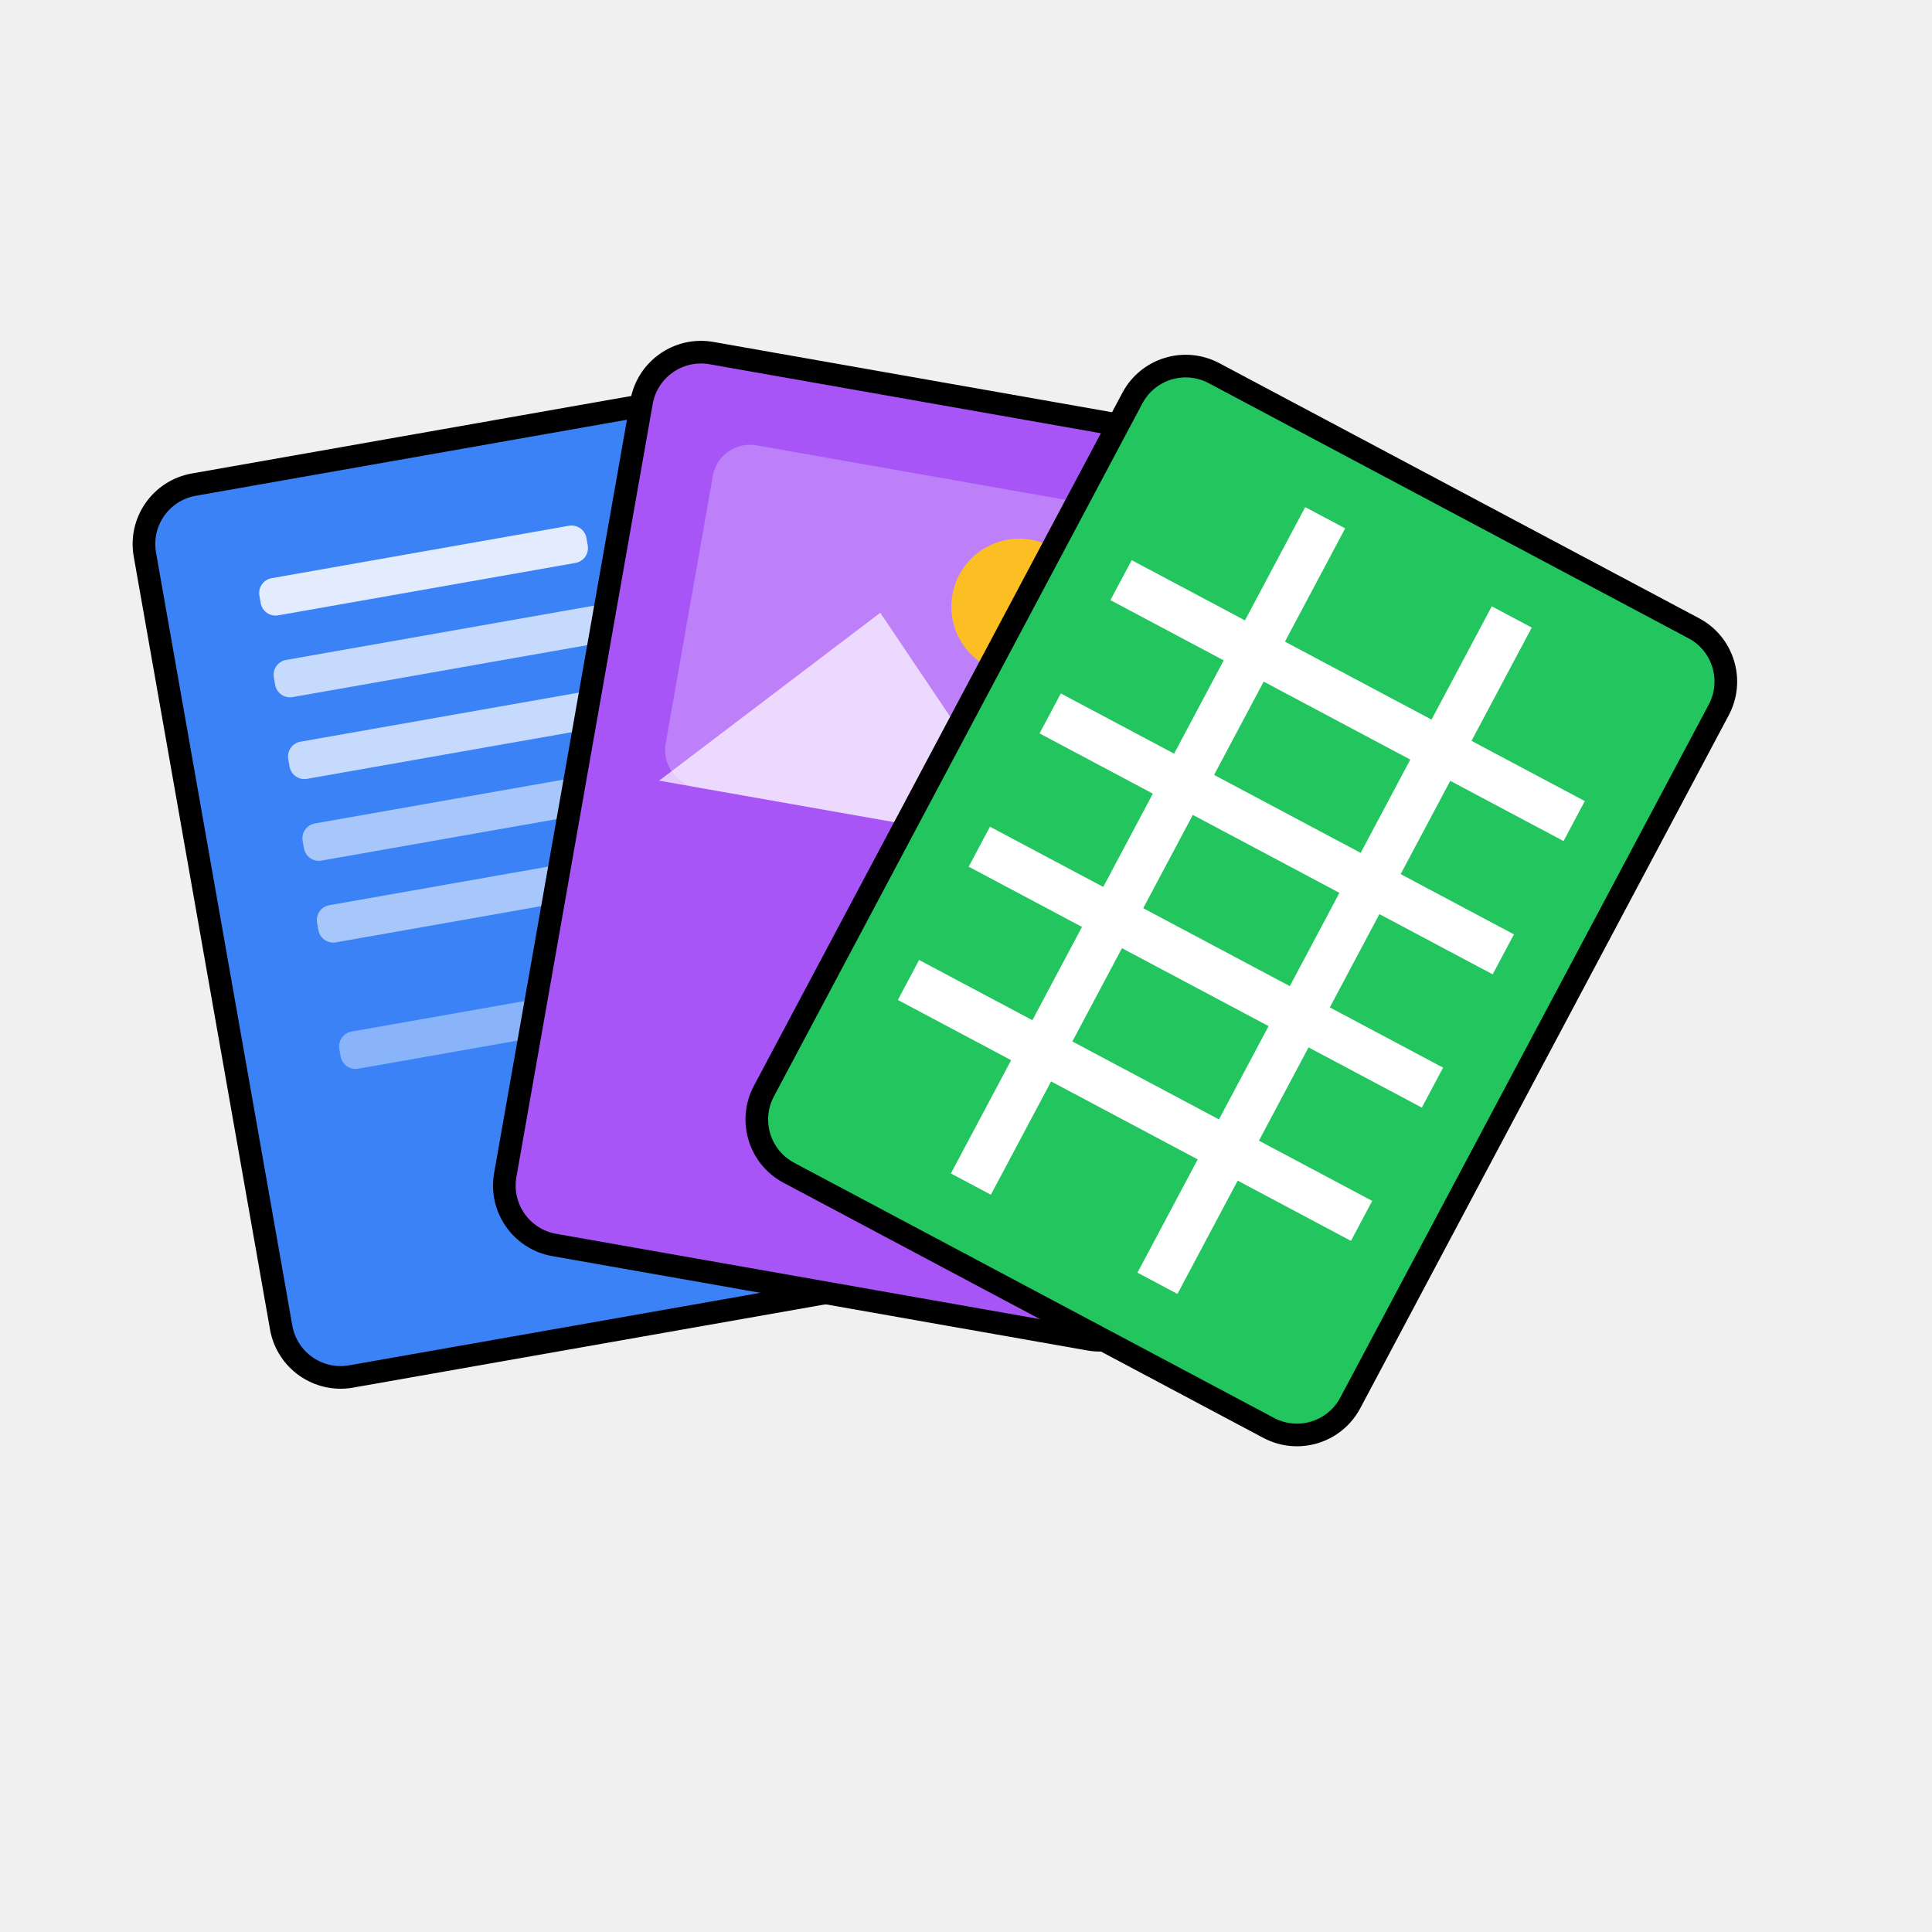
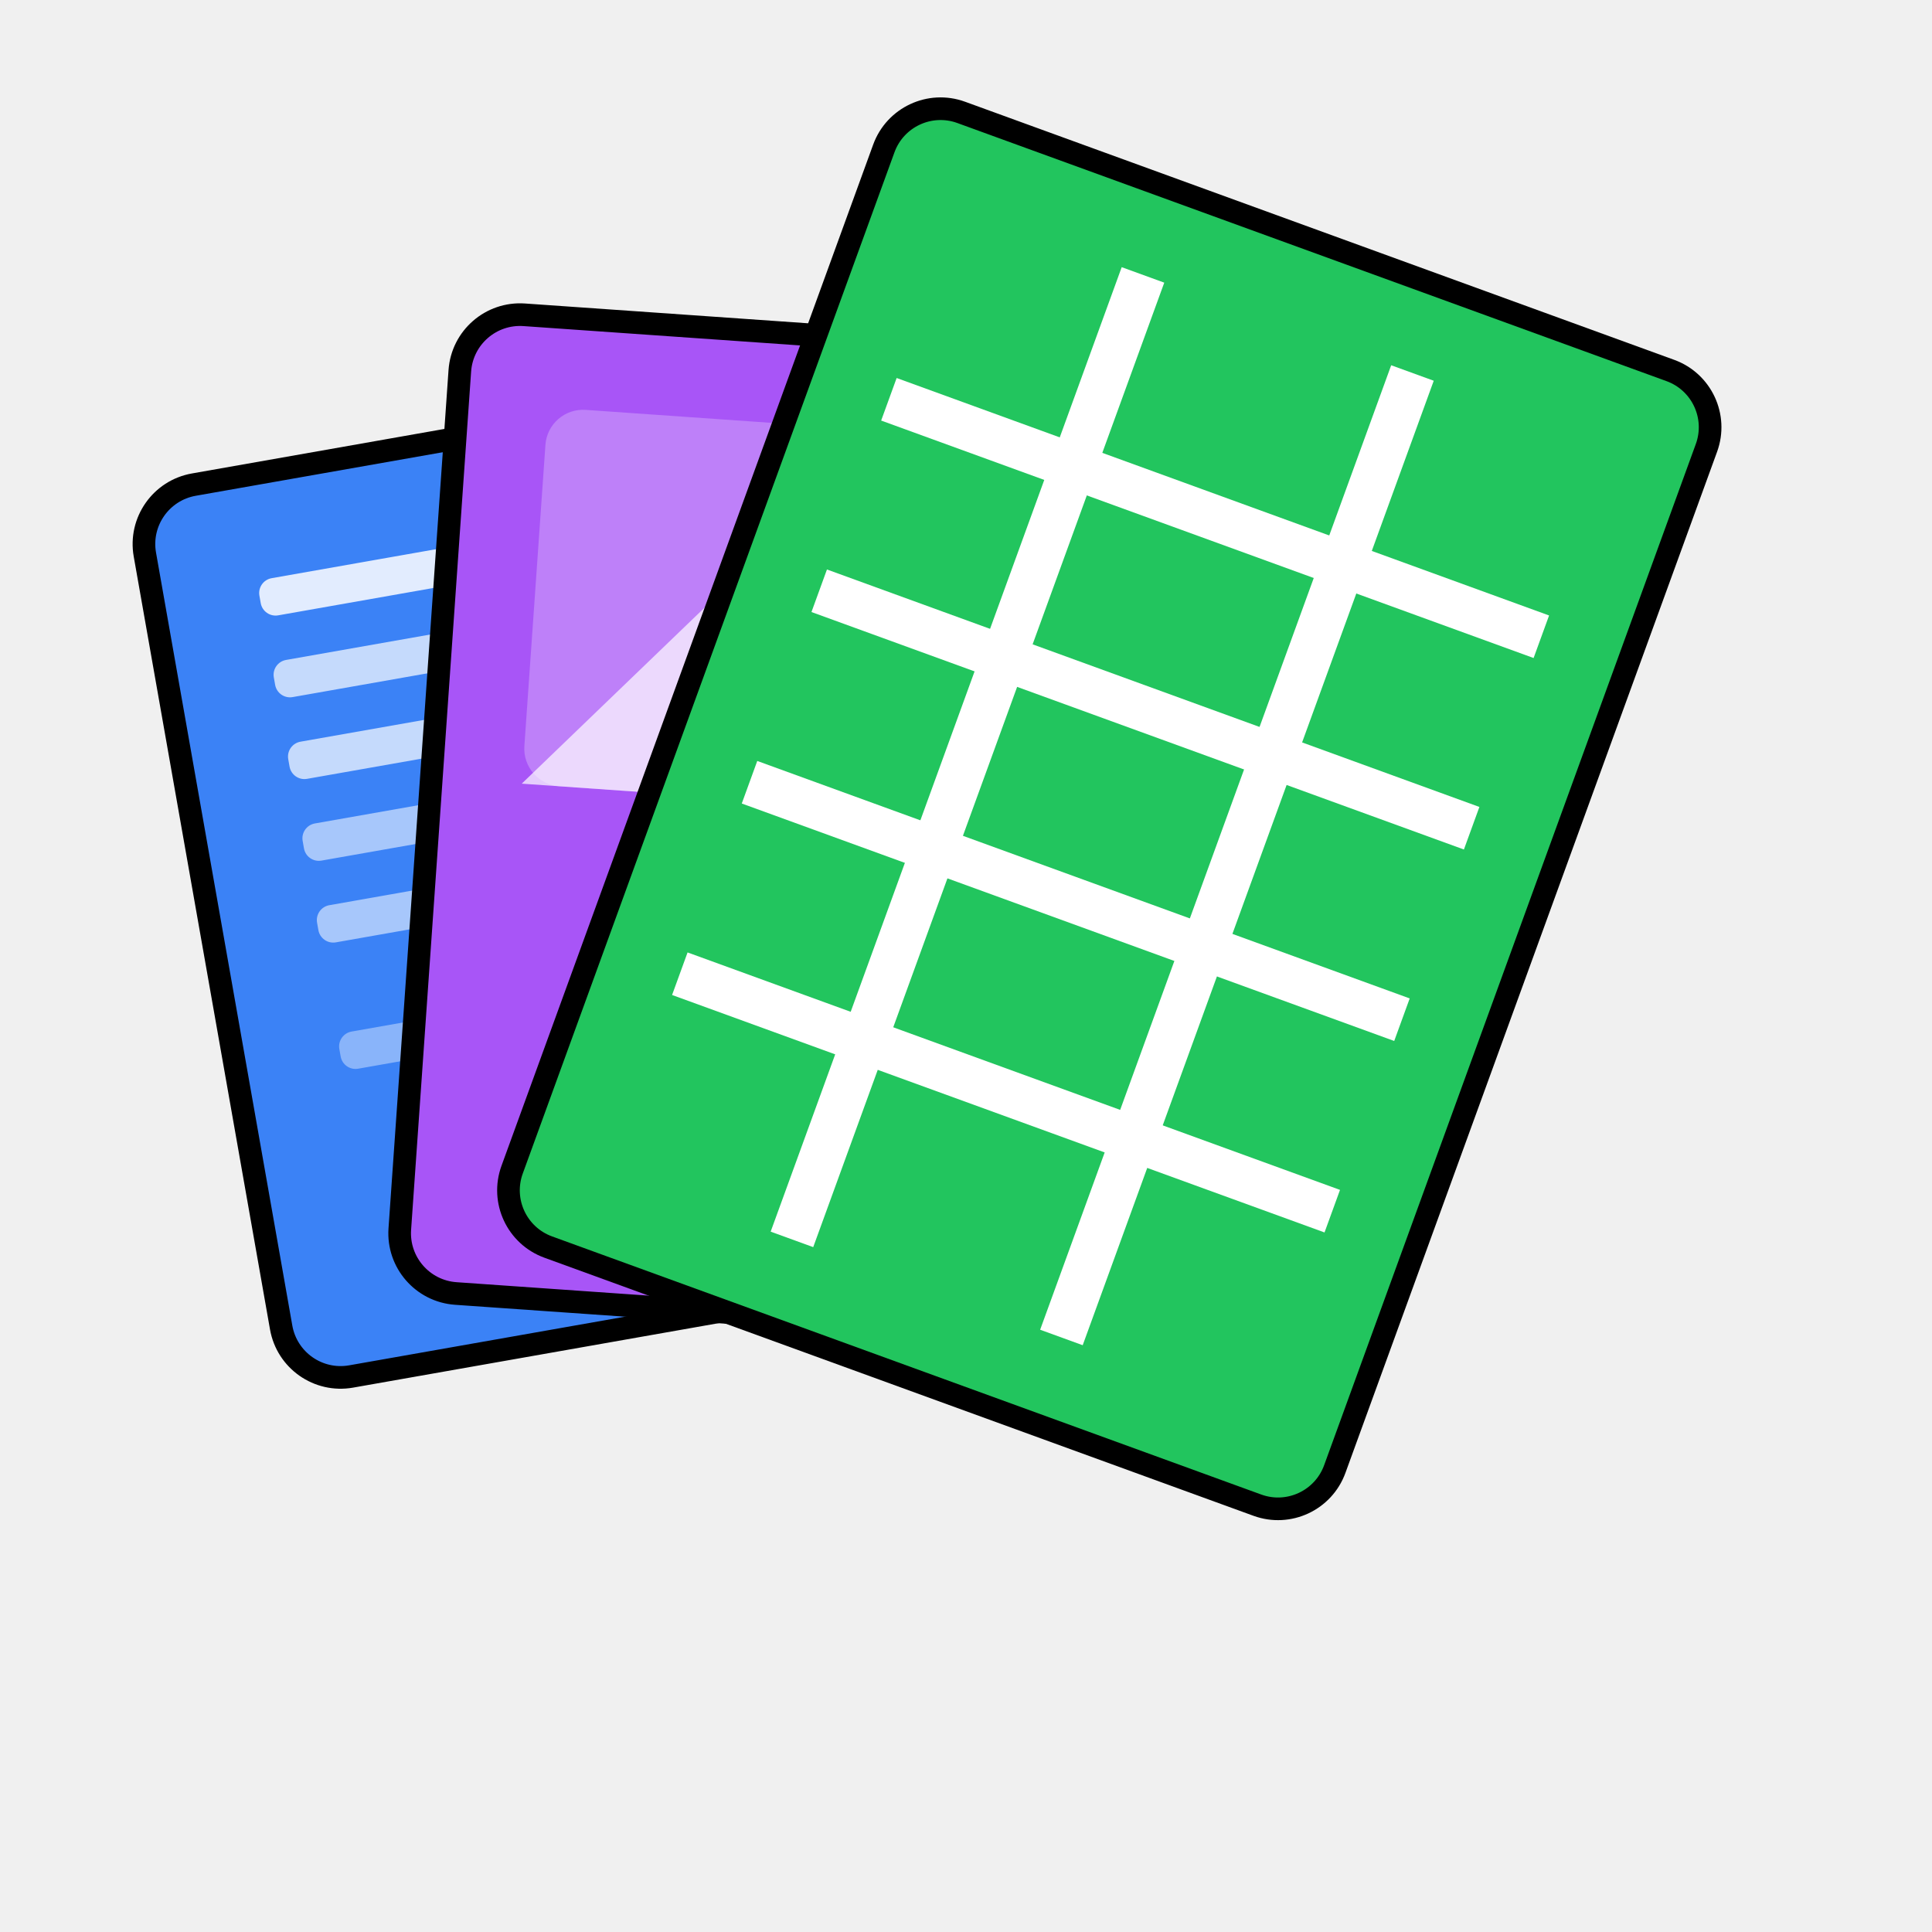
<svg xmlns="http://www.w3.org/2000/svg" viewBox="0 0 256 256">
  <g transform="translate(95,250) rotate(-10)">
    <rect x="-44" y="-195" width="88" height="120" rx="8" fill="#3B82F6" stroke="#000" stroke-width="3" />
    <rect x="-30" y="-181" width="44" height="5" rx="2" fill="#fff" opacity="0.85" />
    <rect x="-30" y="-170" width="58" height="5" rx="2" fill="#fff" opacity="0.7" />
    <rect x="-30" y="-159" width="50" height="5" rx="2" fill="#fff" opacity="0.7" />
    <rect x="-30" y="-148" width="58" height="5" rx="2" fill="#fff" opacity="0.55" />
    <rect x="-30" y="-137" width="36" height="5" rx="2" fill="#fff" opacity="0.55" />
    <rect x="-30" y="-120" width="58" height="5" rx="2" fill="#fff" opacity="0.4" />
  </g>
-   <g transform="translate(95,250) rotate(10)">
-     <rect x="-44" y="-200" width="88" height="120" rx="8" fill="#A855F7" stroke="#000" stroke-width="3" />
-     <rect x="-33" y="-189" width="66" height="46" rx="5" fill="#fff" opacity="0.25" />
-     <circle cx="10" cy="-174" r="9" fill="#FBBF24" />
-     <polygon points="-33,-143 -8,-170 18,-143" fill="#fff" opacity="0.7" />
-     <polygon points="2,-143 22,-163 33,-143" fill="#fff" opacity="0.5" />
+   <g transform="translate(95,250) rotate(4)">
+     <rect x="-48" y="-206" width="96" height="130" rx="8" fill="#A855F7" stroke="#000" stroke-width="3" />
+     <rect x="-36" y="-194" width="72" height="50" rx="5" fill="#fff" opacity="0.25" />
+     <circle cx="11" cy="-178" r="10" fill="#FBBF24" />
+     <polygon points="-36,-144 -8,-175 20,-144" fill="#fff" opacity="0.7" />
+     <polygon points="2,-144 24,-168 36,-144" fill="#fff" opacity="0.5" />
  </g>
-   <g transform="translate(95,250) rotate(28)">
-     <rect x="-44" y="-208" width="88" height="120" rx="8" fill="#22C55E" stroke="#000" stroke-width="3" />
-     <line x1="-14" y1="-198" x2="-14" y2="-98" stroke="#fff" stroke-width="6" opacity="1" />
-     <line x1="14" y1="-198" x2="14" y2="-98" stroke="#fff" stroke-width="6" opacity="1" />
-     <line x1="-34" y1="-178" x2="34" y2="-178" stroke="#fff" stroke-width="6" opacity="1" />
-     <line x1="-34" y1="-158" x2="34" y2="-158" stroke="#fff" stroke-width="6" opacity="1" />
-     <line x1="-34" y1="-138" x2="34" y2="-138" stroke="#fff" stroke-width="6" opacity="1" />
-     <line x1="-34" y1="-118" x2="34" y2="-118" stroke="#fff" stroke-width="6" opacity="1" />
+   <g transform="translate(95,250) rotate(20)">
+     <rect x="-58" y="-232" width="116" height="160" rx="8" fill="#22C55E" stroke="#000" stroke-width="3" />
+     <line x1="-20" y1="-220" x2="-20" y2="-84" stroke="#fff" stroke-width="6" opacity="1" />
+     <line x1="18" y1="-220" x2="18" y2="-84" stroke="#fff" stroke-width="6" opacity="1" />
+     <line x1="-46" y1="-193" x2="46" y2="-193" stroke="#fff" stroke-width="6" opacity="1" />
+     <line x1="-46" y1="-166" x2="46" y2="-166" stroke="#fff" stroke-width="6" opacity="1" />
+     <line x1="-46" y1="-139" x2="46" y2="-139" stroke="#fff" stroke-width="6" opacity="1" />
+     <line x1="-46" y1="-112" x2="46" y2="-112" stroke="#fff" stroke-width="6" opacity="1" />
  </g>
</svg>
